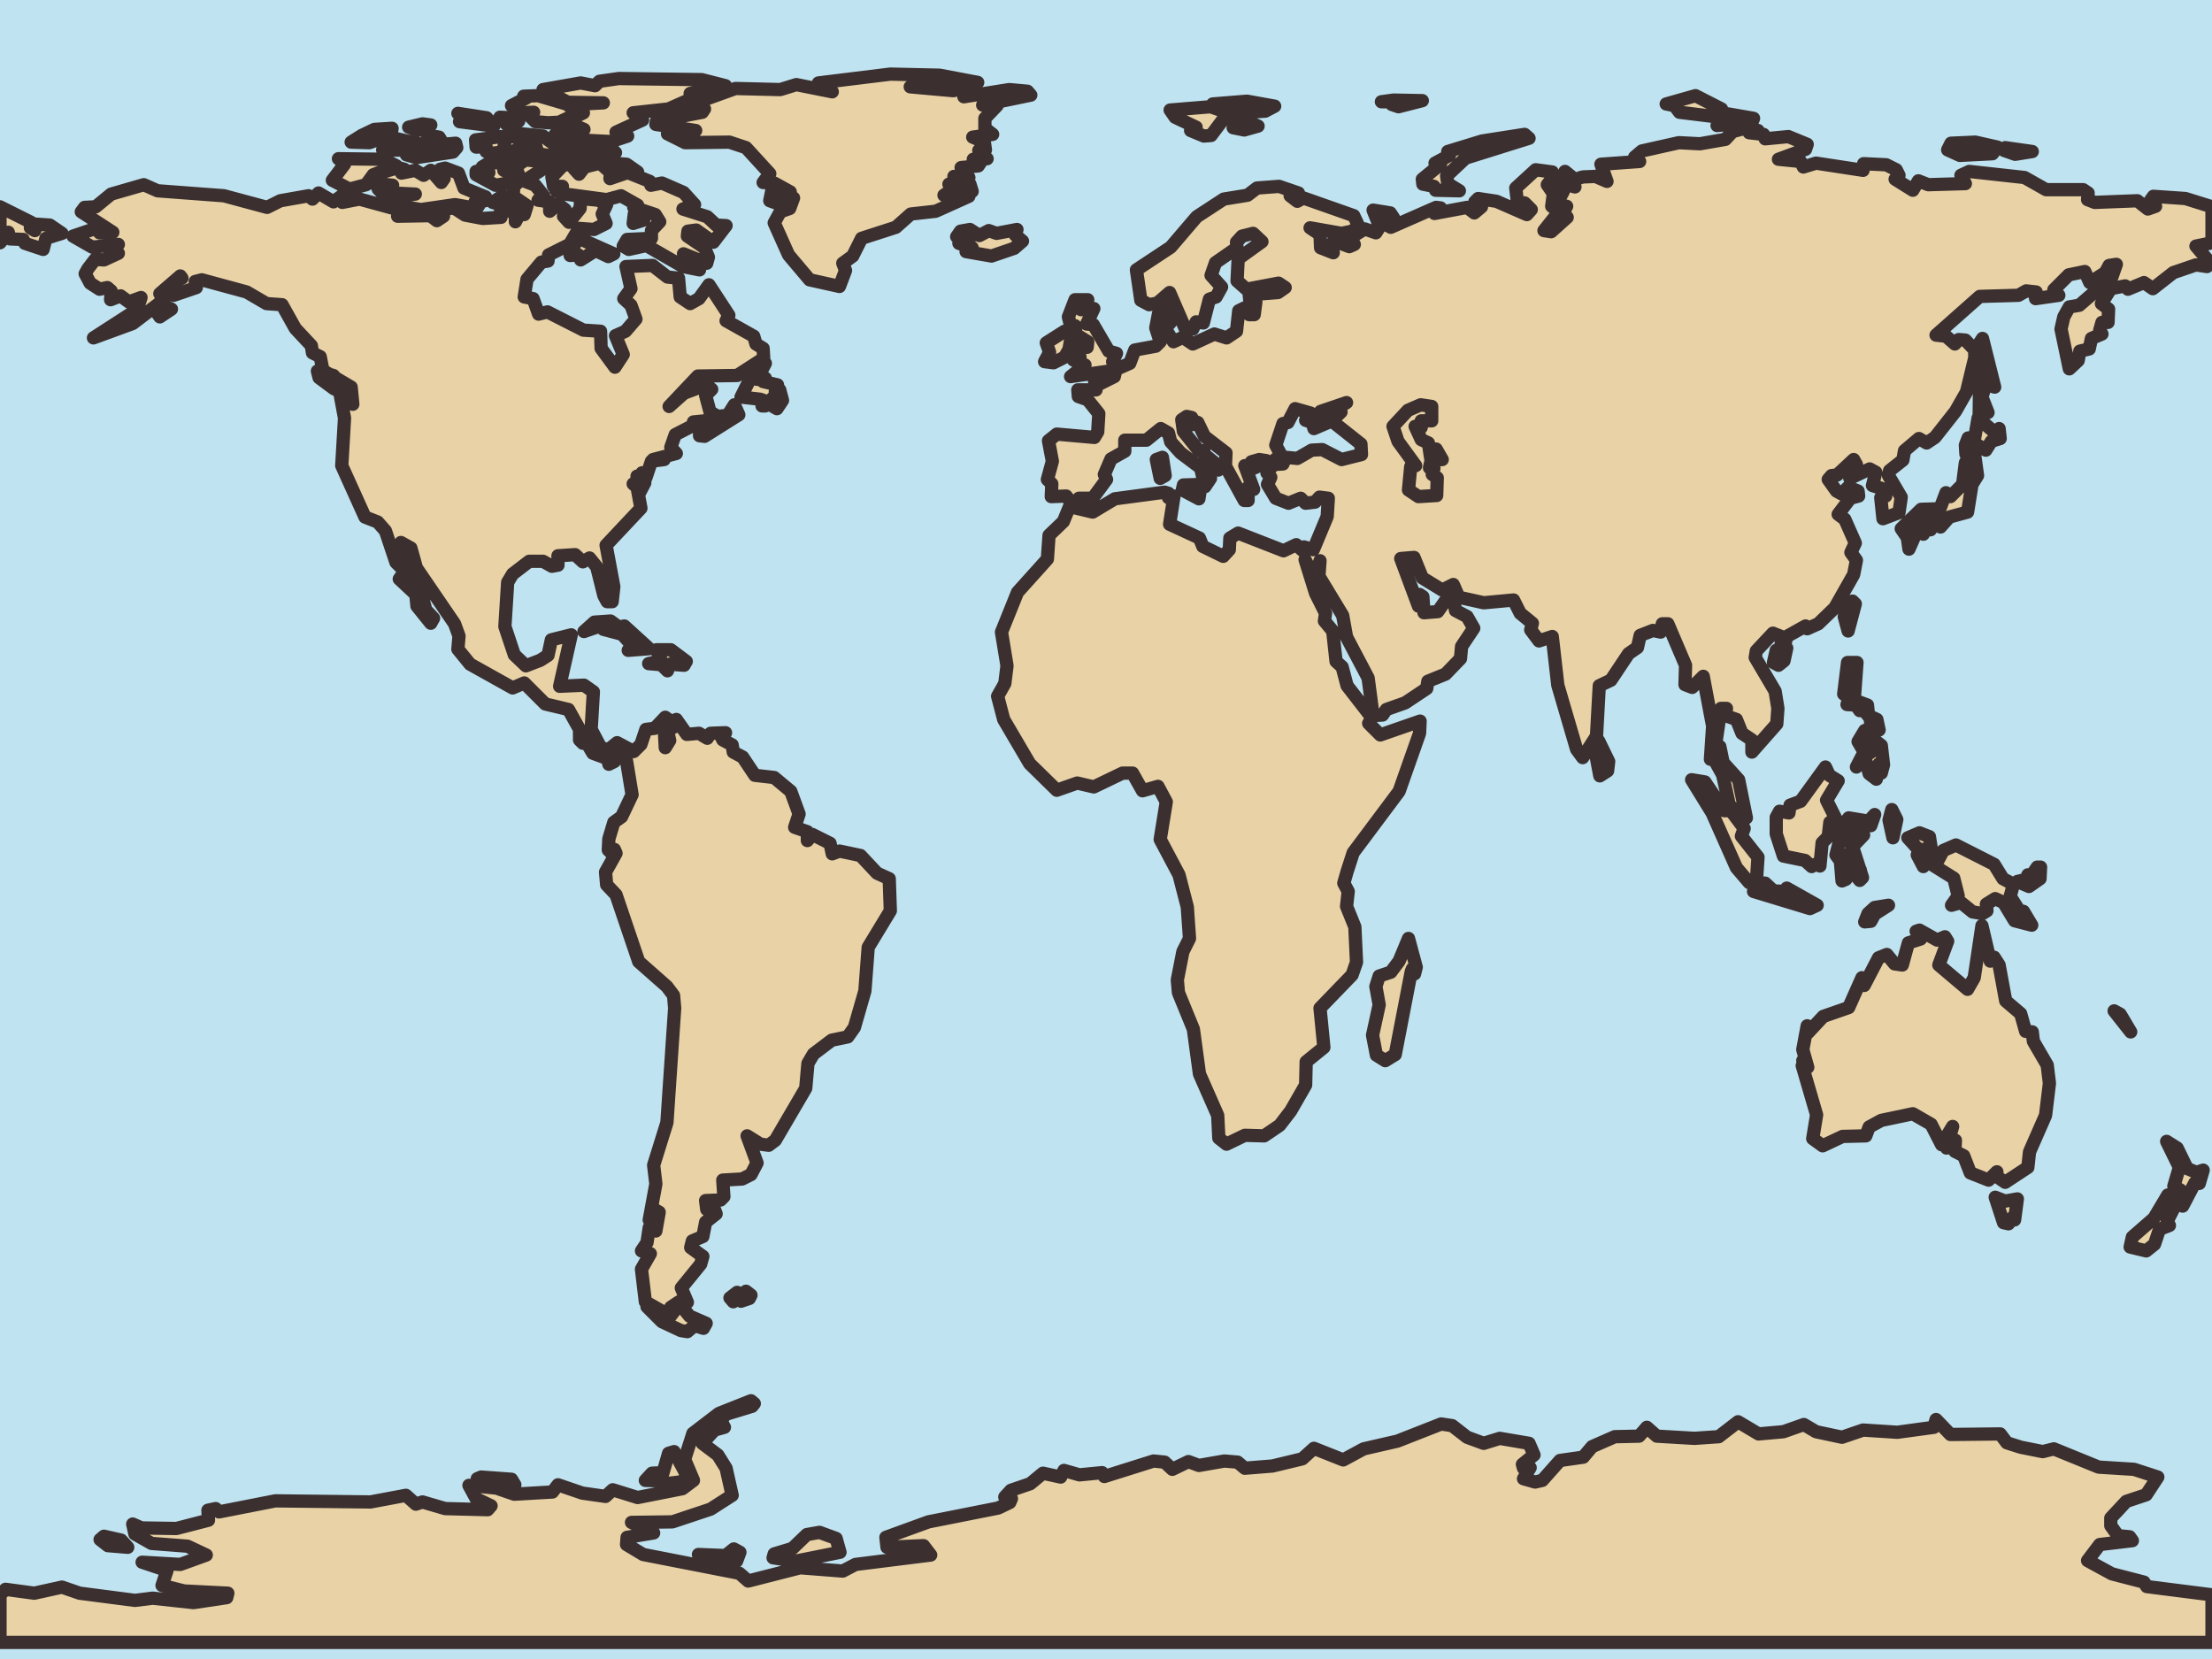
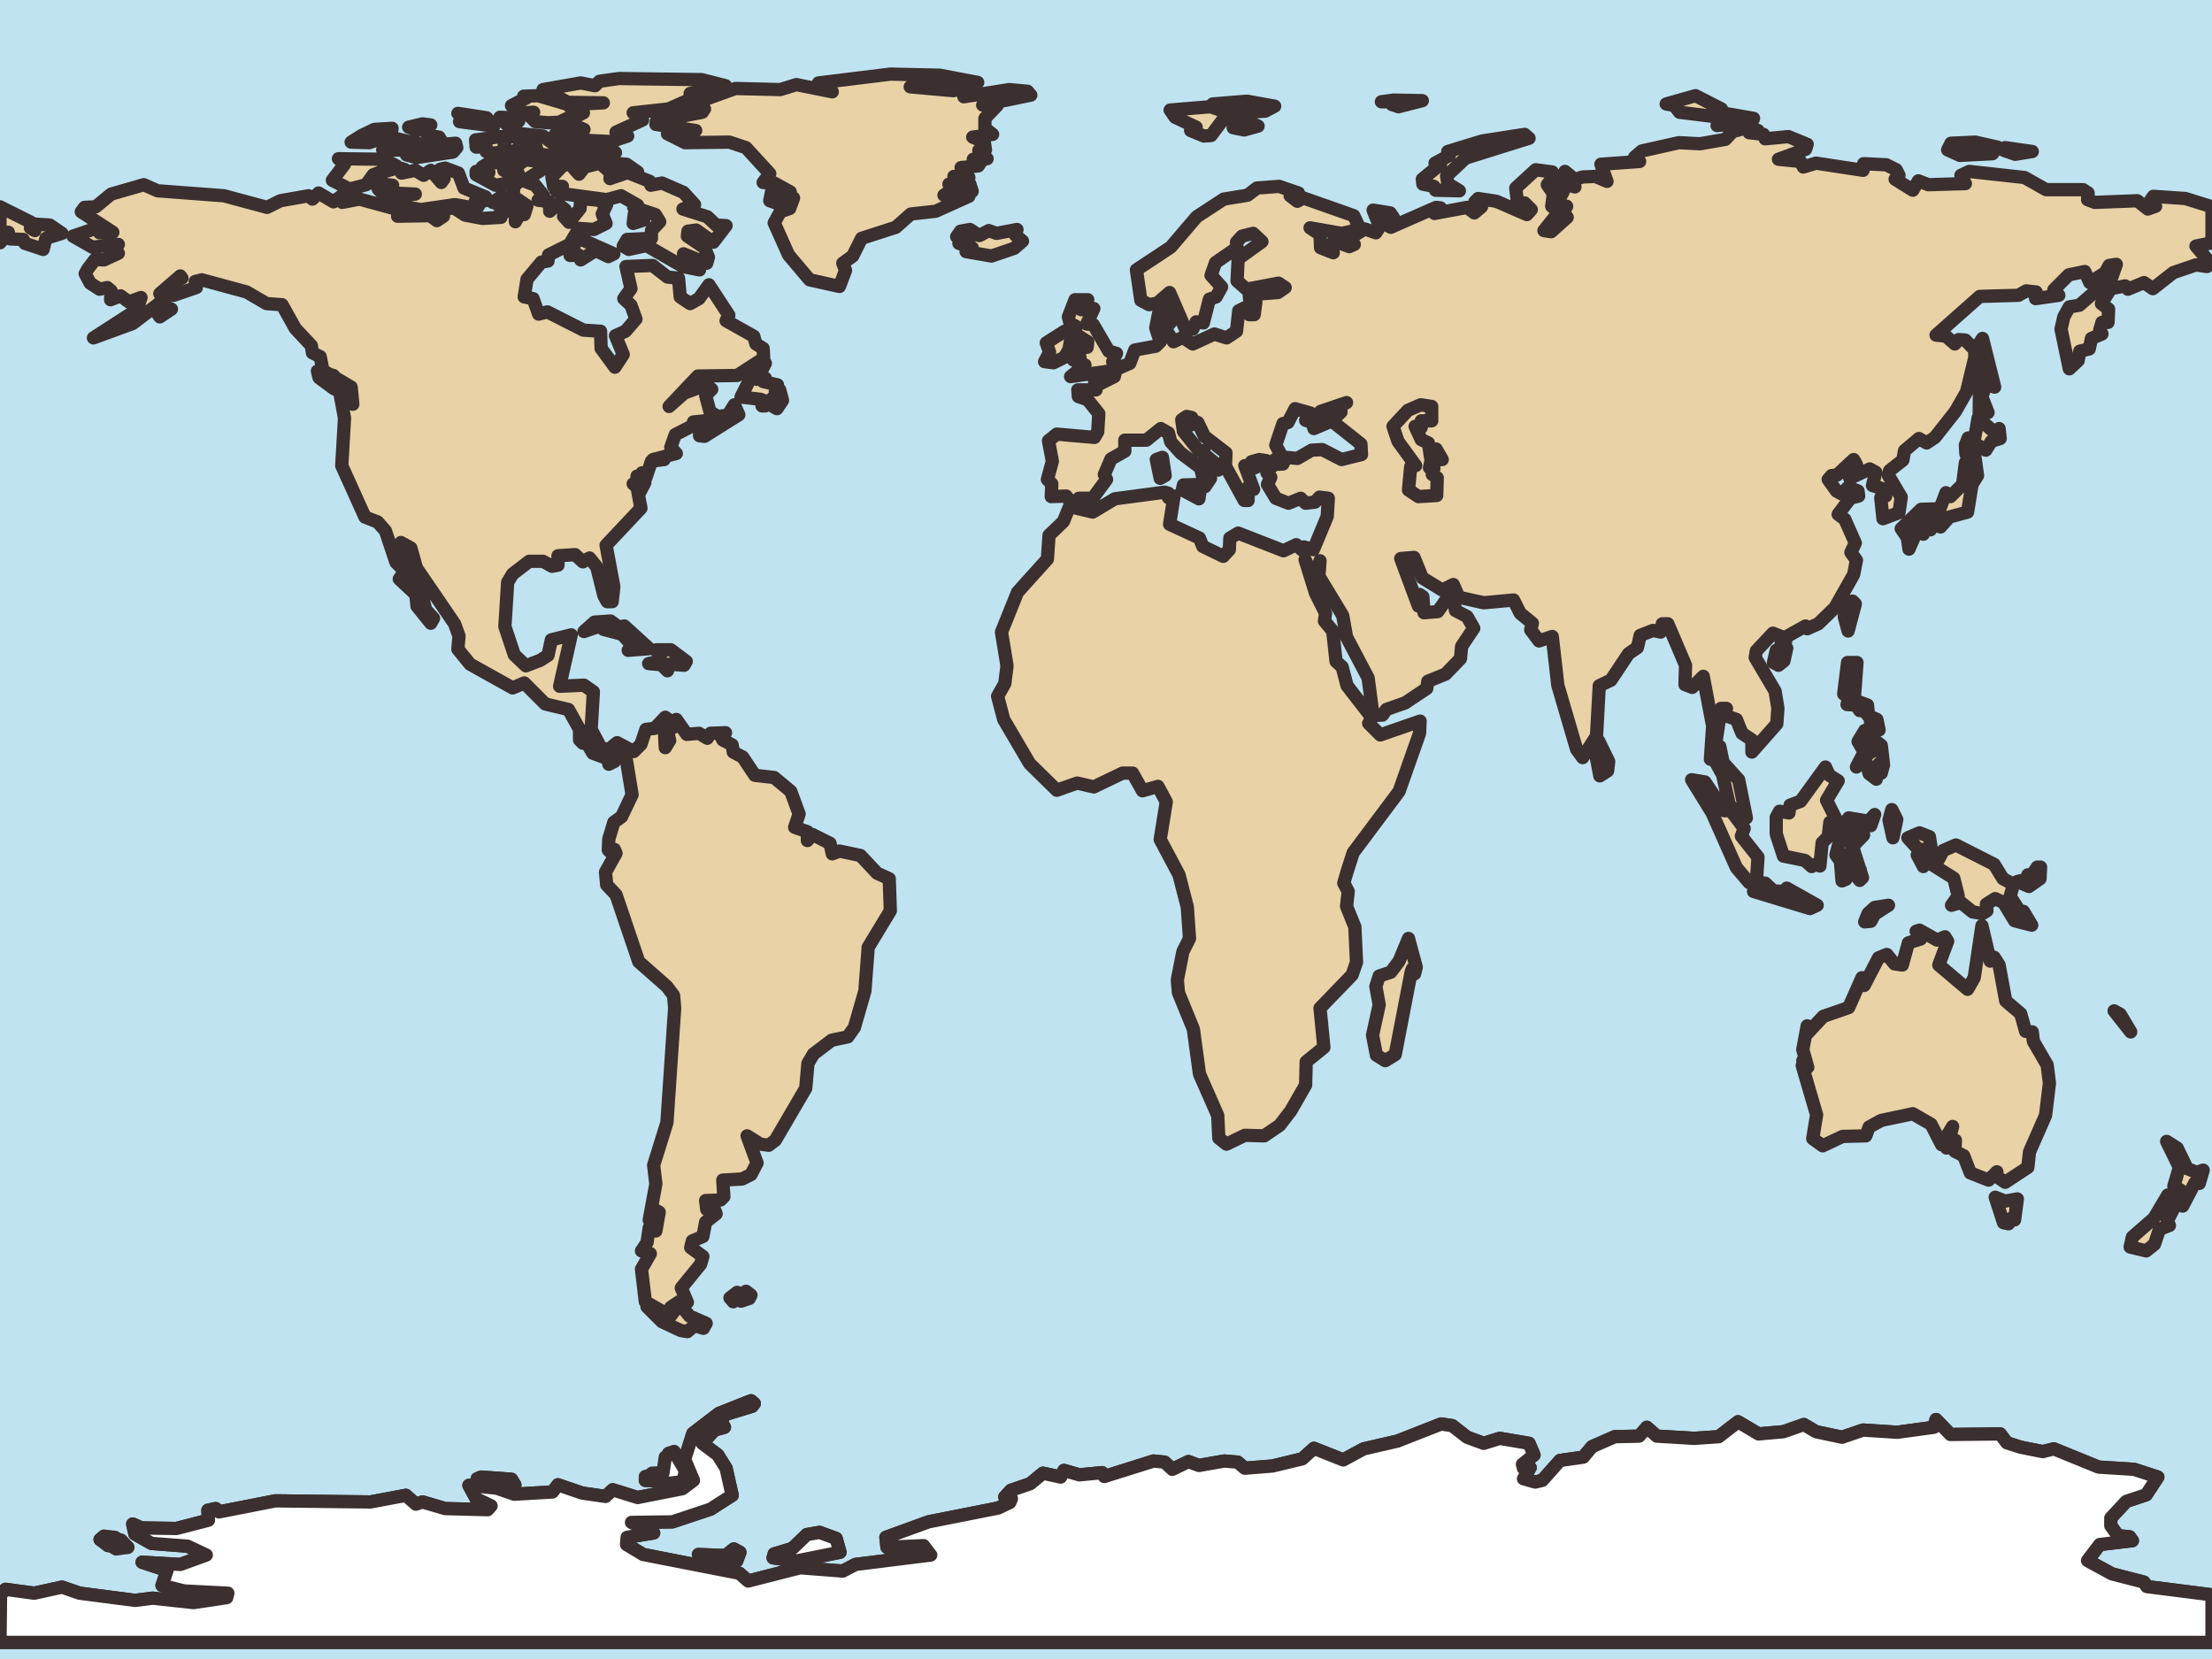
<svg xmlns="http://www.w3.org/2000/svg" viewBox="0 0 400 300">
  <rect width="400" height="300" fill="#bfe3f0" />
  <path d="M18.8 277.8L18.1 278.4L19.5 279.5L23.1 279.8L21.9 278.5ZM86.3 267.4L88.0 268.4L93.1 268.5L92.5 267.5L87.0 267.1ZM93.0 118.4L91.3 113.3L91.8 105.3L92.7 103.8L95.7 101.5L98.2 101.5L99.8 102.4L100.9 102.2L100.9 100.5L104.0 100.3L105.4 101.6L106.6 100.9L107.9 102.5L109.2 107.7L109.8 108.8L110.7 108.8L111.0 106.1L109.6 98.6L115.9 91.9L115.2 88.1L114.5 87.5L115.2 87.8L115.2 86.1L115.6 89.2L116.6 87.3L116.1 85.5L116.8 86.4L117.8 83.4L120.1 83.1L118.1 83.1L122.3 82.0L121.3 80.9L122.1 78.6L125.6 76.8L125.4 76.3L128.4 76.0L126.5 77.4L126.5 78.8L127.4 78.9L133.6 75.0L132.8 73.2L131.6 75.1L129.8 75.3L128.4 74.5L127.6 71.5L128.7 70.4L127.7 69.6L123.7 71.1L121.0 73.5L126.2 68.0L133.3 67.9L138.1 64.8L138.0 63.0L136.7 62.2L136.3 60.8L131.3 58.0L131.8 57.0L128.2 51.5L126.4 54.0L124.8 54.9L123.0 53.7L122.7 50.3L120.7 50.1L118.0 48.0L113.2 48.2L114.1 52.2L112.8 54.0L114.1 55.2L115.0 57.7L113.1 59.9L111.3 60.7L112.7 64.1L111.2 66.4L108.7 63.0L108.6 59.9L105.5 59.7L99.0 56.4L97.4 56.8L96.4 54.0L94.8 53.7L95.3 50.5L97.9 47.4L99.1 47.2L99.2 46.1L103.0 44.2L104.7 41.3L107.4 41.5L109.6 40.4L108.9 38.7L109.7 37.0L108.2 36.2L105.0 35.9L104.9 37.7L102.9 40.2L101.9 39.1L102.2 37.9L100.9 36.9L99.4 38.2L99.4 36.5L97.3 36.2L98.3 35.4L96.8 33.5L94.2 32.5L92.9 33.7L92.8 35.5L95.3 37.2L94.8 38.8L93.9 38.8L93.2 40.1L93.2 38.5L91.5 38.0L90.5 38.3L90.6 39.3L87.3 39.5L84.1 38.9L82.1 37.6L79.8 37.9L79.1 38.4L80.2 39.1L79.0 39.9L77.8 39.0L71.9 39.1L73.4 38.3L65.0 36.0L61.9 36.6L61.8 35.4L60.3 36.5L57.6 34.9L56.5 36.0L55.8 35.4L50.7 36.3L48.3 37.5L40.5 35.4L28.5 34.5L26.0 33.4L20.1 35.1L17.3 37.4L15.3 37.5L14.7 38.3L20.4 42.0L18.0 42.1L18.2 41.3L17.3 41.3L13.2 42.7L16.7 44.7L21.4 44.2L20.5 44.8L21.4 45.8L18.8 47.0L17.2 46.9L15.9 48.6L15.4 49.5L16.3 51.2L18.0 52.3L19.4 52.0L20.1 52.6L20.0 54.2L21.8 53.5L23.3 54.6L25.5 53.8L24.8 56.0L16.9 61.1L24.0 58.5L28.6 55.0L29.7 53.9L28.9 53.1L32.6 49.9L32.9 50.3L31.8 50.8L31.4 53.4L35.5 52.0L35.3 50.9L36.5 50.6L44.6 52.8L48.2 54.9L51.0 55.1L53.4 59.4L56.3 62.5L56.5 63.8L57.9 64.5L58.4 67.0L63.5 70.0L63.8 73.1L63.2 71.5L61.5 71.3L62.3 75.6L61.8 84.2L66.0 93.5L68.3 94.4L69.7 96.0L71.6 101.7L73.2 103.3L72.2 104.7L75.2 107.5L75.4 109.6L77.9 112.7L78.4 111.8L77.0 110.3L76.0 106.5L72.6 100.7L72.5 98.1L74.3 99.1L75.3 102.7L82.2 112.8L83.0 115.0L82.8 117.4L85.0 120.1L92.7 124.4L94.8 123.5L98.6 127.3L102.8 128.3L104.8 131.9L104.8 133.8L105.4 134.4L105.6 133.5L107.2 136.2L109.9 137.2L110.1 138.2L111.1 137.7L110.6 136.8L111.6 135.4L113.1 136.4L114.3 143.7L112.4 147.7L111.0 148.7L110.1 151.7L110.0 153.7L110.7 154.4L111.1 153.6L111.4 154.3L109.5 157.7L109.7 160.0L111.4 161.8L115.5 173.9L120.6 178.4L121.8 180.0L122.0 182.3L120.6 203.0L118.2 210.7L118.6 214.1L117.4 220.6L118.1 220.8L118.5 218.8L119.2 219.2L118.6 222.6L117.4 222.0L117.0 224.7L116.0 226.2L117.6 226.7L116.0 229.5L116.7 235.4L121.1 237.9L121.3 236.4L122.8 235.4L124.3 235.5L123.2 232.9L126.7 228.6L127.1 227.2L124.9 225.6L125.2 224.4L127.1 223.6L127.6 221.0L129.5 219.5L129.2 218.7L128.6 219.2L127.8 218.7L127.6 217.1L130.3 217.0L130.9 216.4L130.7 213.4L134.2 213.2L135.8 212.4L136.9 210.3L135.1 205.4L137.5 206.9L139.0 207.1L140.2 206.2L145.7 196.8L146.1 192.3L147.1 190.6L150.4 188.1L153.3 187.5L154.5 185.8L156.4 179.2L157.0 171.3L161.0 164.7L160.8 158.9L158.6 157.9L155.6 154.7L151.8 153.9L150.5 154.4L150.1 152.5L146.9 150.9L146.0 152.0L146.0 150.4L143.7 149.6L144.5 147.2L143.0 143.1L140.0 140.6L136.5 140.2L134.3 136.9L132.6 136.0L132.4 134.7L130.7 133.8L130.3 133.0L131.2 132.5L128.5 132.6L127.9 133.5L126.4 132.6L124.2 132.8L122.3 130.1L122.0 131.4L120.7 132.1L121.1 133.9L120.3 135.2L120.1 131.3L121.0 130.2L120.3 129.7L118.4 131.7L116.8 131.9L115.9 134.6L114.6 135.9L111.6 134.3L110.1 135.5L108.7 135.3L106.9 131.9L107.3 125.1L105.6 123.9L101.2 124.1L103.3 114.8L99.7 115.7L99.1 118.5L97.7 119.4L95.1 120.4ZM62.8 70.8L60.3 67.9L57.4 67.1L57.7 68.3L60.4 70.3L62.2 71.0ZM28.1 56.1L28.9 57.3L31.0 55.9L29.7 55.3ZM1.8 43.2L4.2 43.3L4.5 44.0L7.8 45.1L8.3 43.1L11.2 42.2L9.0 40.7L6.0 40.5L6.3 41.7L5.5 41.2L5.6 40.2L0.0 37.4L0.0 43.9L0.6 43.2L0.1 42.4L1.5 42.0ZM89.1 36.6L93.0 37.7L93.7 37.1L90.9 35.4ZM76.1 37.9L82.3 37.0L86.2 37.7L86.6 37.1L85.9 36.5L87.7 36.3L87.8 35.6L83.9 34.0L82.9 31.3L80.5 30.4L79.6 30.6L80.3 32.3L79.8 33.0L77.9 30.8L76.6 31.7L75.1 30.8L72.6 31.3L73.1 30.6L72.0 30.3L69.0 31.2L67.3 33.1L71.0 33.5L68.4 34.2L69.0 34.8L75.1 35.1L69.6 35.7L71.0 37.0ZM88.4 31.2L86.1 31.0L86.1 31.6L89.6 33.5L92.5 33.0L92.7 31.5L91.1 30.8L91.8 29.5L88.5 29.4L87.2 30.2ZM62.3 29.7L60.1 32.6L63.2 34.2L66.2 33.4L67.5 31.6L71.7 30.0L69.4 28.8L61.2 28.7ZM95.3 32.4L97.8 30.8L99.4 29.4L95.0 28.9L93.3 30.1L94.0 32.3ZM96.0 27.5L94.6 26.4L92.4 27.6L95.4 28.2ZM78.8 26.7L71.8 25.1L69.2 27.1L75.8 27.2L73.5 28.0L75.3 28.5L81.9 27.5L82.6 26.7L82.4 25.9L80.2 26.1L79.4 24.8L78.2 24.6L77.2 25.2ZM91.4 25.4L90.6 24.7L86.0 25.3L86.1 26.6L87.9 26.5L87.9 27.4L89.1 27.7L90.9 27.5ZM67.7 23.4L65.4 24.5L63.5 25.7L66.8 25.8L70.7 24.4L70.9 23.2ZM75.5 23.6L77.9 22.6L76.4 22.4L73.9 23.0ZM90.4 21.2L91.9 22.8L93.8 21.9L92.5 21.3ZM83.1 22.0L89.3 22.8L88.0 21.3L82.8 20.5L84.2 21.5ZM126.3 281.1L133.2 282.3L133.8 280.7L132.7 280.1L131.2 281.3ZM143.9 282.3L151.9 280.7L151.2 278.2L148.2 277.1L145.9 277.5L143.3 280.0L140.0 281.0L139.8 281.7ZM6.2 288.1L1.0 287.4L0.0 288.4L0.0 297.0L400.0 297.0L400.0 288.4L388.2 286.9L387.7 286.1L381.9 284.6L377.5 282.2L379.7 279.3L385.6 278.6L385.1 277.9L383.0 277.7L381.7 275.9L381.7 274.5L384.5 271.5L388.1 270.3L390.2 267.1L385.9 265.7L379.5 265.3L371.4 262.0L369.4 262.5L365.4 261.7L362.9 260.9L361.7 259.3L352.7 259.4L350.1 256.7L349.7 258.1L343.1 259.0L336.9 258.6L333.1 259.9L328.4 258.9L326.2 257.6L322.5 258.9L318.0 259.3L314.3 257.1L310.8 259.8L306.4 260.1L299.6 259.7L297.8 258.1L296.4 259.7L292.0 259.8L287.9 261.6L286.3 263.5L282.1 264.1L278.9 267.7L277.6 268.0L275.5 267.4L276.7 265.4L275.5 265.5L275.3 264.8L277.4 263.1L276.5 261.0L271.2 260.1L268.3 261.0L265.3 259.9L262.6 257.8L260.6 257.5L252.7 260.6L246.6 262.0L242.9 264.0L237.6 261.9L235.5 263.8L230.1 265.1L225.1 265.5L223.8 264.4L221.4 264.2L216.8 265.0L214.9 264.3L212.0 265.7L210.6 264.4L208.6 264.2L199.7 267.0L199.3 266.3L195.2 266.7L192.4 265.9L191.8 267.1L188.6 266.4L186.3 268.3L182.8 269.5L181.7 270.7L182.9 271.0L182.6 271.7L180.5 272.7L167.9 275.2L160.2 278.0L160.4 279.8L167.0 279.5L168.3 281.2L154.7 282.9L152.4 284.1L144.7 283.5L135.3 285.9L133.7 284.5L116.3 281.1L113.3 279.3L113.4 278.0L118.2 277.2L114.2 275.3L121.6 275.2L128.5 272.9L132.4 270.4L131.3 265.5L129.8 263.1L127.0 261.0L129.2 258.6L131.0 258.1L130.4 257.0L131.1 255.8L136.0 254.3L136.4 253.8L135.8 253.3L130.0 255.6L125.3 259.2L123.8 263.9L125.4 267.7L123.4 269.2L115.3 270.8L110.8 269.4L109.5 270.6L105.3 270.0L100.9 268.5L99.9 269.8L93.0 270.2L89.8 269.1L84.8 268.6L86.1 271.0L88.8 272.3L88.2 273.0L80.5 272.8L76.4 271.6L75.2 272.0L73.4 270.4L67.0 271.6L49.8 271.4L39.6 273.4L39.0 272.8L37.6 273.1L37.7 274.9L31.9 276.4L25.6 276.3L24.0 275.6L24.4 277.4L27.4 279.1L33.9 279.6L37.3 281.2L32.6 282.9L25.7 282.5L30.2 284.0L29.3 286.7L33.3 287.7L41.2 288.1L41.0 288.9L35.0 289.8L27.6 289.0L24.4 289.4L14.4 288.1L11.2 287.0ZM124.1 266.6L121.9 262.5L120.9 262.8L119.9 266.3L117.9 266.4L116.7 267.7L120.1 267.8L119.6 268.4L123.6 267.9ZM121.0 238.3L117.0 236.3L119.7 239.0L123.1 240.6L124.3 240.8L125.6 239.7L127.2 240.2L127.7 239.3L124.7 238.0L122.9 235.8ZM134.9 233.5L134.3 234.1L133.3 233.7L132.0 234.7L132.6 235.4L133.5 234.7L134.0 235.3L135.5 234.8L135.8 234.2ZM121.1 120.1L123.7 120.3L124.1 119.6L121.3 117.5L118.7 117.5L119.6 119.5L117.3 120.0L119.6 120.2L120.7 121.3ZM117.4 117.3L112.9 113.2L111.9 113.4L110.4 112.3L107.5 112.5L105.6 114.2L109.1 113.0L109.1 113.8L112.5 114.7L114.3 116.7L113.6 117.6ZM209.8 86.5L210.7 86.0L210.2 82.7L209.1 83.1ZM140.5 73.9L141.5 72.4L141.0 70.5L140.2 70.8L140.6 69.6L138.0 69.0L138.4 68.4L137.6 68.1L136.9 68.6L138.4 65.7L137.9 65.7L136.3 67.2L134.0 71.8L137.5 72.2L138.6 72.6L137.8 73.4L138.4 73.4L139.7 72.0L139.8 73.5ZM190.5 65.6L192.5 64.6L193.3 63.2L193.7 60.9L192.5 59.9L189.2 62.0L189.8 63.7L188.9 65.4ZM194.4 54.2L193.2 57.3L193.8 59.7L194.4 58.9L194.6 60.5L196.7 61.8L196.6 62.8L194.9 62.6L195.3 64.6L194.1 65.1L196.2 66.0L193.6 68.1L200.6 67.1L201.6 66.2L201.2 65.4L201.9 63.9L200.5 63.5L197.7 58.7L196.5 58.6L197.8 55.8L195.5 56.0L196.7 54.2ZM104.6 42.6L103.1 46.2L104.6 46.1L105.0 47.0L107.7 45.3L110.0 46.4L111.0 45.9L105.6 43.5L105.4 42.8ZM175.4 41.5L173.7 41.8L173.0 42.8L175.3 43.2L173.4 44.0L175.8 44.8L174.7 45.5L179.3 46.3L183.4 44.9L184.9 43.6L183.6 42.5L183.9 41.5L180.2 42.2L178.8 41.7L177.1 42.6ZM116.5 38.9L114.7 38.7L114.5 40.4L116.4 39.8ZM131.3 40.8L129.5 40.7L127.9 39.2L123.5 37.8L125.6 37.0L123.6 34.8L119.7 33.1L117.7 33.5L117.5 32.8L113.5 31.2L110.3 32.3L110.4 31.2L108.5 29.5L105.7 30.2L104.7 31.5L103.8 30.5L104.6 29.5L101.8 29.9L99.8 32.0L100.1 33.7L101.7 33.7L100.5 34.4L101.5 35.0L109.7 36.1L112.3 35.4L115.3 37.1L114.6 37.5L118.5 38.8L119.3 40.1L117.8 41.7L117.8 43.1L113.4 43.3L112.7 44.5L113.7 45.1L116.9 44.4L123.5 48.2L126.5 48.8L123.6 45.9L127.8 47.6L128.1 46.5L127.4 44.8L124.3 42.7L124.4 41.8L125.9 41.6L129.0 43.8ZM175.5 16.5L174.6 15.9L172.4 16.4L164.6 15.7L176.8 14.9L169.9 13.6L161.0 13.4L148.0 15.0L147.9 15.7L150.5 16.6L144.0 15.3L141.1 16.2L133.0 16.0L124.4 19.1L127.4 19.7L127.0 20.3L118.7 21.9L118.6 22.5L125.8 23.6L120.7 24.2L123.9 25.8L131.9 25.7L134.9 26.7L139.2 31.4L138.0 33.0L140.0 33.1L142.9 34.7L139.6 34.3L139.2 36.3L140.6 36.8L143.5 35.8L142.8 37.7L141.1 38.3L140.0 40.3L142.6 46.1L146.4 50.6L151.8 51.8L152.9 48.9L152.4 47.6L154.2 46.3L155.8 43.1L162.0 41.1L164.7 38.7L169.2 38.2L175.2 35.5L170.7 35.3L172.0 34.4L171.6 33.3L173.8 34.9L175.8 34.6L175.4 33.3L172.5 31.9L175.2 32.1L173.8 30.3L176.9 30.0L177.3 29.4L176.0 28.8L178.5 28.7L177.0 27.2L178.2 27.1L178.0 25.7L175.9 24.8L179.5 24.3L178.1 23.2L178.1 21.4L180.3 19.1L177.7 19.0L186.4 17.2L185.8 16.5L182.5 16.2L174.3 17.5ZM113.3 29.7L110.7 29.5L110.1 30.2L111.7 31.2L115.3 31.1ZM100.2 26.1L98.2 24.6L92.5 24.0L92.1 24.6L95.7 25.3L96.8 26.1L97.3 27.8L100.3 28.3L108.9 28.4L111.3 27.6L109.9 26.3L104.0 26.7ZM126.9 14.4L111.9 14.2L108.4 14.7L107.6 15.5L105.0 15.0L98.2 16.2L102.7 18.5L109.1 18.6L103.4 18.9L105.5 20.4L102.3 22.0L105.6 23.4L101.9 22.8L102.5 23.9L100.4 24.3L100.6 25.1L110.5 25.6L113.5 24.6L111.4 23.9L116.2 21.7L115.3 20.9L116.1 20.6L114.5 20.4L120.9 19.7L127.2 16.9L124.8 16.9L131.2 15.5ZM95.6 20.8L96.8 22.0L99.1 22.2L101.1 22.1L104.7 20.4L102.4 18.8L97.3 17.3L94.7 17.4L95.2 17.7L92.5 19.1L94.5 20.4L96.5 20.3ZM252.3 190.7L255.2 175.7L255.4 175.2L255.8 176.1L256.1 174.9L254.7 169.7L253.0 173.8L251.5 175.8L249.4 176.5L248.8 178.4L249.4 181.7L248.2 187.2L248.9 190.8L250.5 191.8ZM317.1 161.2L327.3 164.3L328.6 163.7L323.1 160.6L322.8 161.2L320.7 161.1L319.2 159.7L317.8 159.6ZM335.0 153.1L337.0 151.0L334.4 152.3L333.4 150.8L333.5 149.6L338.3 149.3L339.0 147.3L337.9 148.5L334.3 147.9L333.4 149.1L332.0 154.6L332.8 155.7L333.1 159.3L333.8 159.0L333.7 154.8L334.4 154.3L335.0 157.5L336.4 157.3L335.8 158.6L336.3 159.2L336.8 158.7ZM309.6 147.0L314.0 156.9L316.3 159.6L317.6 159.6L317.9 155.0L314.9 151.2L315.4 149.8L313.0 146.6L311.8 146.6L308.3 141.4L305.9 141.0ZM181.5 130.1L186.2 138.1L191.1 142.9L194.8 141.6L197.8 142.3L203.0 139.8L204.8 139.8L206.6 143.0L209.4 142.2L210.9 145.0L209.8 151.8L213.2 158.2L214.7 164.0L215.1 169.7L213.9 172.1L212.9 177.2L213.1 179.5L215.8 186.1L216.9 194.2L220.2 201.7L220.4 205.8L221.8 206.9L225.1 205.3L228.6 205.4L231.4 203.5L233.4 200.9L236.1 196.2L236.2 192.0L239.4 189.4L238.7 182.3L244.5 176.3L245.3 174.0L245.0 167.6L243.5 163.9L243.8 161.2L243.0 159.7L243.6 157.6L244.7 154.2L253.0 143.1L256.7 132.6L256.8 130.4L249.6 132.9L247.5 130.8L248.1 129.8L243.6 124.0L242.7 120.6L241.6 119.6L241.0 114.1L239.5 112.3L239.7 110.9L237.9 107.3L236.0 101.2L237.7 104.8L238.7 101.4L238.5 104.2L242.8 111.3L243.5 115.2L247.4 122.6L248.3 129.4L250.0 129.3L250.7 128.3L254.1 127.1L258.0 124.5L258.2 123.2L261.4 121.9L264.1 119.1L264.3 116.9L266.5 113.6L265.3 111.5L263.2 110.4L262.6 106.9L260.0 110.6L257.5 110.8L257.3 107.9L256.7 107.5L256.5 109.6L253.3 101.0L255.7 100.8L257.2 104.5L260.8 106.7L262.8 105.7L263.8 108.0L268.3 109.0L273.7 108.5L274.9 110.9L277.1 112.7L276.8 113.9L278.3 115.9L280.7 115.1L281.7 123.9L285.1 135.5L286.2 137.0L288.7 133.1L289.2 124.0L291.3 123.0L294.5 118.2L296.1 117.1L296.6 114.9L298.9 114.0L300.3 114.3L300.6 112.8L301.6 112.8L304.8 120.3L304.7 123.8L306.0 124.3L308.0 122.3L309.7 131.3L309.3 137.3L309.4 136.3L311.5 140.1L312.7 145.5L315.0 148.0L315.8 147.9L314.4 141.0L311.6 137.9L311.0 135.0L310.2 134.9L311.2 128.1L312.2 128.1L312.0 129.4L314.0 130.1L315.0 132.6L316.8 133.8L316.8 136.0L321.3 130.9L321.5 128.1L321.0 125.0L317.4 118.9L317.6 117.7L320.6 114.5L322.1 115.1L322.1 116.9L322.7 116.8L323.1 115.1L326.5 113.2L326.8 113.7L328.8 112.8L331.8 109.9L335.2 103.9L335.7 101.3L334.7 99.9L335.5 98.2L333.6 93.9L332.4 93.0L334.6 90.1L336.1 89.7L336.0 88.8L334.2 88.1L333.0 89.3L332.1 88.8L330.6 86.7L331.2 86.0L332.2 85.9L335.2 83.1L335.7 84.0L334.5 86.5L338.1 84.8L339.2 85.4L338.6 87.8L340.2 88.3L341.0 89.7L340.1 90.0L340.5 93.8L343.4 92.7L343.8 89.9L341.5 86.0L341.7 85.1L344.1 83.2L344.4 81.5L347.0 79.3L348.4 80.1L349.9 79.1L353.6 74.4L355.6 70.9L357.1 64.7L357.1 63.3L355.4 61.5L354.2 61.4L353.5 62.2L351.9 60.8L350.1 60.6L358.0 53.6L365.0 53.4L366.4 52.6L368.2 52.8L368.1 54.0L372.3 53.4L371.4 52.4L374.1 49.7L377.0 49.1L377.9 51.1L380.7 49.3L381.4 48.0L382.7 47.8L381.9 50.1L376.0 55.2L374.2 55.5L373.2 57.3L372.7 59.5L374.2 66.7L375.8 65.2L376.1 63.5L377.8 63.1L378.2 61.2L380.1 60.4L379.7 59.7L380.1 58.3L381.2 58.3L381.3 55.9L380.0 54.9L381.7 52.2L384.3 51.7L384.8 52.3L387.7 51.1L389.3 52.2L393.0 49.3L397.1 47.9L399.1 48.2L399.3 47.1L397.1 44.5L400.0 43.9L400.0 37.4L395.2 35.9L389.4 35.5L388.9 36.2L389.8 37.3L388.4 37.8L386.5 36.3L378.8 36.6L377.5 36.1L377.6 34.9L376.7 34.3L370.0 34.3L366.1 32.1L356.1 31.0L354.6 31.7L355.4 33.2L348.7 33.4L346.9 32.7L345.9 34.4L342.7 32.4L343.4 31.7L342.9 30.7L341.1 29.8L337.0 29.6L336.9 30.8L328.4 29.5L326.1 30.2L325.6 29.2L321.6 28.8L326.5 27.0L326.8 26.1L323.4 24.7L319.2 25.1L318.9 24.3L316.3 24.0L317.9 23.6L315.9 23.1L313.3 23.8L312.0 25.2L307.4 26.0L303.6 25.8L296.9 27.3L295.6 28.4L296.5 29.2L289.5 29.7L290.6 32.8L288.5 31.9L286.2 32.0L284.3 32.6L284.8 33.8L283.7 33.5L284.1 31.9L283.0 31.0L283.2 32.2L281.2 33.3L282.7 34.6L281.8 36.3L282.0 37.2L283.3 37.3L282.7 38.4L283.4 39.3L280.5 41.9L279.2 41.7L281.9 38.3L280.6 37.3L280.9 35.0L279.8 33.4L280.9 32.0L280.7 31.1L277.7 30.7L274.1 34.0L274.4 36.6L275.7 36.7L276.9 37.9L276.1 38.8L270.6 36.4L267.3 35.9L266.7 36.5L267.9 37.4L266.6 38.5L265.3 37.5L259.4 38.6L260.5 37.6L259.7 37.5L251.5 41.1L250.6 40.6L250.6 39.6L252.0 39.4L251.4 38.5L248.3 38.0L249.5 41.0L248.8 42.1L246.8 41.4L244.2 43.0L244.9 44.2L244.0 44.6L241.3 43.6L240.6 44.2L241.1 45.7L238.8 44.8L238.7 42.4L236.9 41.2L242.6 42.2L244.5 41.8L245.7 40.9L244.8 39.0L235.7 35.8L234.6 36.4L233.3 35.4L234.8 34.9L231.3 33.7L227.3 34.0L225.6 35.3L221.3 36.0L216.4 39.2L211.7 44.7L205.5 48.8L206.3 54.3L207.8 55.1L209.3 54.8L211.5 52.9L214.4 59.6L215.7 59.5L216.3 58.2L217.6 58.4L218.7 54.1L219.9 53.7L220.9 51.9L219.0 49.8L219.8 47.5L223.7 44.8L223.6 43.8L224.6 42.7L226.6 42.2L228.2 43.7L223.9 46.8L223.7 50.8L225.4 52.3L231.2 51.2L232.4 52.0L231.1 52.9L225.9 53.3L226.0 54.3L227.1 54.6L226.8 56.9L225.9 56.9L225.0 55.7L224.0 56.2L223.6 59.9L221.8 61.1L219.6 60.4L215.7 62.2L213.9 61.0L212.2 61.8L210.7 59.4L212.1 57.8L211.4 57.1L211.8 55.7L209.5 56.7L209.0 59.3L209.8 61.8L209.0 62.6L205.2 63.3L204.3 65.7L201.8 66.8L201.5 68.1L198.9 69.4L197.9 68.7L198.2 70.5L194.9 70.5L195.0 71.7L196.7 72.3L198.7 74.8L198.5 78.1L197.9 79.1L191.1 78.5L189.6 79.7L190.3 83.4L189.4 86.7L190.2 87.5L190.1 89.8L192.8 89.7L194.0 91.3L195.1 90.1L197.6 90.1L200.1 86.7L199.7 85.8L200.9 83.0L203.4 81.6L203.4 79.6L207.3 79.6L209.9 77.5L211.3 78.3L211.7 79.9L213.5 81.9L217.1 84.6L217.9 88.0L218.9 86.5L218.3 85.0L218.7 83.9L220.3 85.0L220.5 84.4L217.7 82.1L217.7 81.5L216.8 81.5L214.0 78.0L213.7 75.9L214.6 75.3L215.5 75.5L215.5 76.8L215.8 76.1L216.6 76.4L217.8 78.9L221.7 81.9L221.6 84.3L225.0 90.5L225.7 90.5L225.7 88.1L226.7 88.5L225.1 84.2L226.6 84.7L227.1 84.5L226.3 83.5L227.7 83.1L229.0 83.3L229.3 84.4L230.7 83.0L232.0 82.9L230.7 80.5L232.0 76.6L232.9 76.4L234.2 73.9L237.0 74.7L236.1 76.0L237.3 76.4L237.6 77.5L240.4 76.3L240.6 75.7L238.9 75.4L238.8 74.4L243.5 72.8L241.9 73.8L242.5 74.5L240.8 76.1L246.1 80.3L246.2 82.2L242.6 83.1L239.1 81.3L237.2 81.4L234.6 82.9L232.5 82.7L232.0 83.9L230.3 84.0L229.1 85.5L229.8 86.3L229.2 87.6L230.7 90.1L233.0 91.0L235.2 90.1L236.1 91.0L237.8 90.8L238.6 89.9L240.2 90.1L240.0 93.4L237.5 99.4L235.8 98.9L235.5 99.5L234.4 98.5L232.1 99.6L223.9 96.4L222.4 97.3L222.3 99.4L221.2 100.6L217.5 98.8L216.9 97.3L211.5 94.8L212.3 89.7L211.3 90.0L211.3 89.2L210.6 89.0L201.6 90.2L197.6 92.6L193.4 91.6L192.3 94.3L189.7 96.8L189.4 101.1L184.0 107.1L181.1 114.3L182.1 120.4L181.7 123.6L180.4 125.9ZM255.1 84.4L254.7 88.6L256.5 89.8L259.8 89.6L259.9 86.4L259.0 85.8L259.3 84.7L258.5 84.6L258.8 83.2L260.8 83.1L259.7 81.2L258.8 81.6L258.7 82.8L258.3 80.1L257.0 79.5L255.9 77.1L257.0 77.3L257.0 76.1L258.9 76.1L258.9 73.5L256.9 73.2L254.6 74.2L251.9 77.1L252.8 79.8L256.0 84.2ZM326.4 155.6L327.6 156.7L328.9 156.0L329.1 156.6L329.5 152.4L330.6 151.3L330.9 148.7L332.2 148.5L330.3 144.7L332.4 141.2L330.8 140.2L330.1 138.7L325.6 144.9L323.7 145.6L323.5 147.0L321.8 146.7L321.2 147.8L321.2 150.8L322.5 154.8ZM337.2 135.8L335.7 138.7L337.3 137.2L338.0 139.9L339.3 140.9L339.3 138.9L339.8 138.1L340.2 139.8L340.6 138.3L340.2 134.8L339.3 134.1L339.4 135.3L337.6 136.5ZM289.1 134.0L288.6 136.6L289.3 140.3L290.7 139.4L290.9 137.7ZM337.2 132.1L336.0 134.1L336.7 135.3L337.9 131.7L337.0 133.2ZM336.3 128.5L336.6 127.9L337.9 129.5L337.7 127.5L335.3 126.6L335.8 119.8L334.1 119.8L333.4 125.5L334.4 126.3L334.0 127.4L335.6 127.5ZM323.1 117.2L321.2 117.6L320.7 119.8L321.6 120.3L322.6 119.5ZM335.5 109.2L335.0 108.7L333.5 111.5L334.2 114.1ZM216.8 90.2L217.2 87.6L214.0 87.7L213.8 88.6ZM257.2 32.4L257.3 33.3L259.3 33.7L259.6 34.4L263.9 34.5L261.8 33.2L261.6 31.8L265.0 28.6L276.5 25.0L275.7 24.3L268.0 25.5L261.8 27.4L262.1 28.1L259.5 29.5L260.5 29.7ZM227.5 22.8L225.4 21.9L223.1 22.2L223.8 22.7L223.0 23.1L225.0 23.5ZM211.6 19.9L212.5 21.2L216.3 23.0L215.3 23.6L217.7 24.6L219.0 24.5L221.1 21.7L223.9 21.0L218.9 19.3ZM312.5 20.6L310.5 22.7L316.8 22.1L317.1 21.4ZM303.7 20.3L311.0 21.2L311.3 19.7L306.6 17.3L301.3 18.8L302.8 19.1ZM219.3 18.8L225.6 20.3L228.8 20.1L230.5 19.2L225.5 18.3ZM257.2 18.2L252.0 18.1L249.8 18.4L252.3 18.4L251.7 18.9L252.9 19.3ZM391.9 220.8L393.6 217.5L393.3 216.8L392.5 217.5L392.0 216.1L389.5 220.3L385.6 223.7L385.2 225.5L388.1 226.2L389.6 225.0L390.5 222.3L392.3 221.6ZM360.8 216.5L362.3 221.1L363.2 221.3L364.0 220.1L364.3 220.6L364.8 216.8L362.6 217.2ZM394.1 211.1L393.1 214.5L394.3 215.2L394.1 217.4L394.7 218.1L396.9 213.9L397.7 214.0L398.4 211.6L397.2 212.0L395.5 211.3L393.7 207.6L391.8 206.4ZM329.6 207.2L333.2 205.5L337.4 205.4L338.0 203.8L340.2 202.6L345.9 201.4L349.2 203.3L351.1 207.0L353.1 203.7L352.0 207.6L353.6 206.2L353.5 208.2L355.1 209.0L356.3 212.1L359.6 213.4L361.1 211.9L361.0 212.7L362.6 213.8L366.7 211.1L367.0 208.3L369.9 201.7L370.6 195.9L370.2 192.6L367.7 188.3L367.5 186.6L366.3 186.5L365.4 183.3L362.7 181.0L361.5 174.5L360.6 173.1L359.9 173.8L358.4 167.4L357.0 176.8L355.8 178.9L350.6 174.5L352.2 170.2L351.7 169.4L350.3 170.0L347.1 168.2L346.5 168.4L347.3 169.8L345.1 170.5L344.0 174.5L342.6 174.3L341.2 172.6L339.7 173.2L337.1 178.2L336.7 176.8L334.3 182.2L329.7 183.8L326.9 186.8L326.8 185.5L326.0 189.8L326.9 193.0L326.0 191.8L326.4 193.4L325.9 192.7L328.5 201.6L327.8 205.9ZM385.3 186.6L383.4 183.4L382.3 182.8ZM338.3 166.6L339.0 165.3L341.5 163.7L339.0 164.1L337.8 165.2L337.2 166.7ZM365.9 164.8L365.3 164.9L363.5 162.1L364.1 159.9L362.2 158.9L360.6 156.3L353.7 152.8L351.4 153.8L350.5 155.5L349.4 154.5L348.9 151.3L347.1 150.6L345.0 151.5L346.9 153.6L348.6 153.6L346.7 154.6L347.8 156.7L348.5 155.8L353.3 158.8L354.1 162.0L352.9 163.7L354.6 163.2L356.7 164.9L358.5 165.2L359.3 164.7L359.2 163.5L360.8 162.5L362.3 163.2L364.3 166.5L367.4 167.3ZM368.4 156.8L366.9 159.0L366.7 158.2L366.5 159.0L364.8 159.4L366.9 160.3L368.9 158.9L369.0 156.8ZM343.0 148.2L342.1 146.4L341.6 148.3L342.3 151.5ZM338.9 131.5L339.8 132.0L339.4 130.1L338.1 129.5L338.7 133.4ZM348.8 93.9L347.1 95.3L347.8 96.6L348.1 95.6L349.1 95.8L349.7 94.8ZM346.7 95.9L345.5 94.7L350.1 93.5L350.9 95.3L352.5 93.5L355.8 92.6L356.6 87.6L357.6 86.0L357.1 82.4L355.9 82.7L355.4 83.7L354.9 87.6L352.7 89.8L351.9 89.1L350.8 92.0L347.4 92.1L343.8 95.6L344.9 97.2L345.2 99.3ZM360.7 78.2L357.7 75.6L357.1 79.1L355.9 79.2L355.4 80.5L355.5 82.1L356.7 82.1L357.3 80.3L359.1 81.4L360.1 79.8L361.7 79.3L361.5 77.5ZM357.4 62.9L358.0 66.8L357.9 74.9L358.6 73.7L359.5 74.6L358.4 71.8L359.1 69.5L360.7 70.0L358.5 61.2ZM362.6 26.7L362.4 27.2L364.4 27.9L367.5 27.4ZM357.2 25.7L352.8 25.9L352.2 27.1L354.4 28.1L360.3 27.8L361.2 26.6Z" fill="#e8d2a6" stroke="#3b2f2f" stroke-width="2.4" stroke-linejoin="round" />
+   <path d="M132.7 280.1L131.2 281.3L126.3 281.1L128.3 282.2L133.2 282.3L133.8 280.7ZM151.2 278.2L148.2 277.1L145.9 277.5L143.3 280.0L140.0 281.0L139.8 281.7L143.9 282.3L151.9 280.7ZM23.1 279.8L20.8 278.0L18.8 277.8L18.1 278.4L21.0 280.1ZM0.1 288.4L0.0 297.0L400.0 297.0L400.0 288.4L388.2 286.9L387.7 286.1L381.9 284.6L377.5 282.2L379.7 279.3L385.6 278.6L385.1 277.9L383.0 277.7L381.7 275.9L381.7 274.5L384.5 271.5L388.1 270.3L390.2 267.1L385.9 265.7L379.5 265.3L371.4 262.0L369.4 262.5L365.4 261.7L362.9 260.9L361.7 259.3L352.7 259.4L350.1 256.7L349.7 258.1L343.1 259.0L336.9 258.6L333.1 259.9L328.4 258.9L326.2 257.6L322.5 258.9L318.0 259.3L314.3 257.1L310.8 259.8L306.4 260.1L299.6 259.7L297.8 258.1L296.4 259.7L292.0 259.8L287.9 261.6L286.3 263.5L282.1 264.1L278.9 267.7L277.6 268.0L275.5 267.4L276.7 265.4L275.5 265.5L275.3 264.8L277.4 263.1L276.5 261.0L271.2 260.1L268.3 261.0L265.3 259.9L262.6 257.8L260.6 257.5L252.7 260.6L246.6 262.0L242.9 264.0L237.6 261.9L235.5 263.8L230.1 265.1L225.1 265.5L223.8 264.4L221.4 264.2L216.8 265.0L214.9 264.3L212.0 265.7L210.6 264.4L208.6 264.2L199.7 267.0L199.3 266.3L195.2 266.7L192.4 265.9L191.8 267.1L188.6 266.4L186.3 268.3L182.8 269.5L181.7 270.7L182.9 271.0L182.6 271.7L180.5 272.7L167.9 275.2L160.2 278.0L160.4 279.8L167.0 279.5L168.3 281.2L154.7 282.9L152.4 284.1L144.7 283.5L135.3 285.9L133.7 284.5L116.3 281.1L113.3 279.3L113.4 278.0L118.2 277.2L114.2 275.3L121.6 275.2L128.5 272.9L132.4 270.4L131.3 265.5L129.8 263.1L127.0 261.0L129.2 258.6L131.0 258.1L130.4 257.0L131.1 255.8L136.0 254.3L136.4 253.8L135.8 253.3L130.0 255.6L125.3 259.2L123.8 263.9L125.4 267.7L123.4 269.2L115.3 270.8L110.8 269.4L109.5 270.6L105.3 270.0L100.9 268.5L99.9 269.8L93.0 270.2L89.8 269.1L84.8 268.6L86.1 271.0L88.8 272.3L88.2 273.0L80.5 272.8L76.4 271.6L75.2 272.0L73.4 270.4L67.0 271.6L49.8 271.4L39.6 273.4L39.0 272.8L37.6 273.1L37.7 274.9L31.9 276.4L25.6 276.3L24.0 275.6L24.4 277.4L27.4 279.1L33.9 279.6L37.3 281.2L32.6 282.9L25.7 282.5L30.2 284.0L29.3 286.7L33.3 287.7L41.2 288.1L41.0 288.9L35.0 289.8L27.6 289.0L24.4 289.4L14.4 288.1L11.2 287.0L6.2 288.1L1.0 287.4ZM92.5 267.5L87.0 267.1L86.3 267.4L88.0 268.4L93.1 268.5ZM120.3 263.5L119.9 266.3L116.7 267.0L116.7 267.7L120.1 267.8L119.6 268.4L123.6 267.9L123.9 265.9L121.9 262.5Z" fill="#ffffff" stroke="#3b2f2f" stroke-width="2.4" stroke-linejoin="round" />
</svg>
